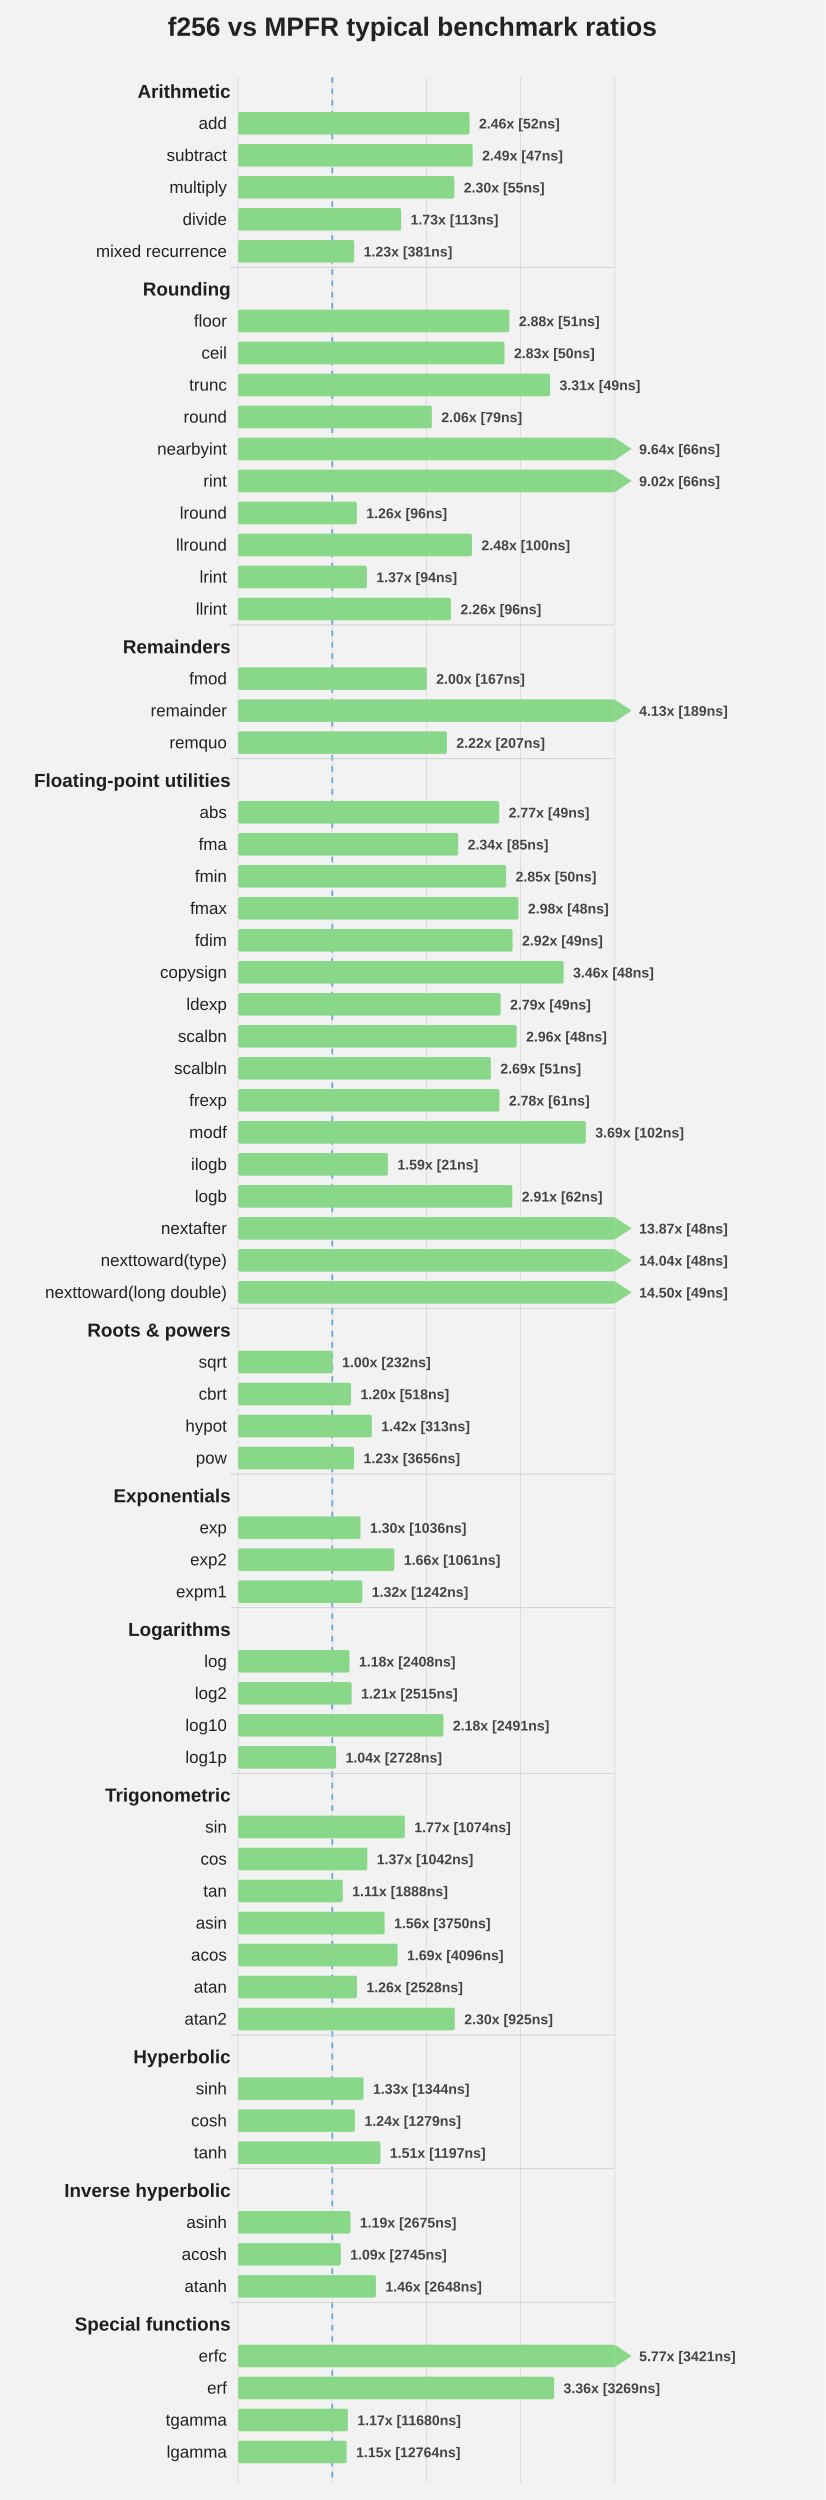
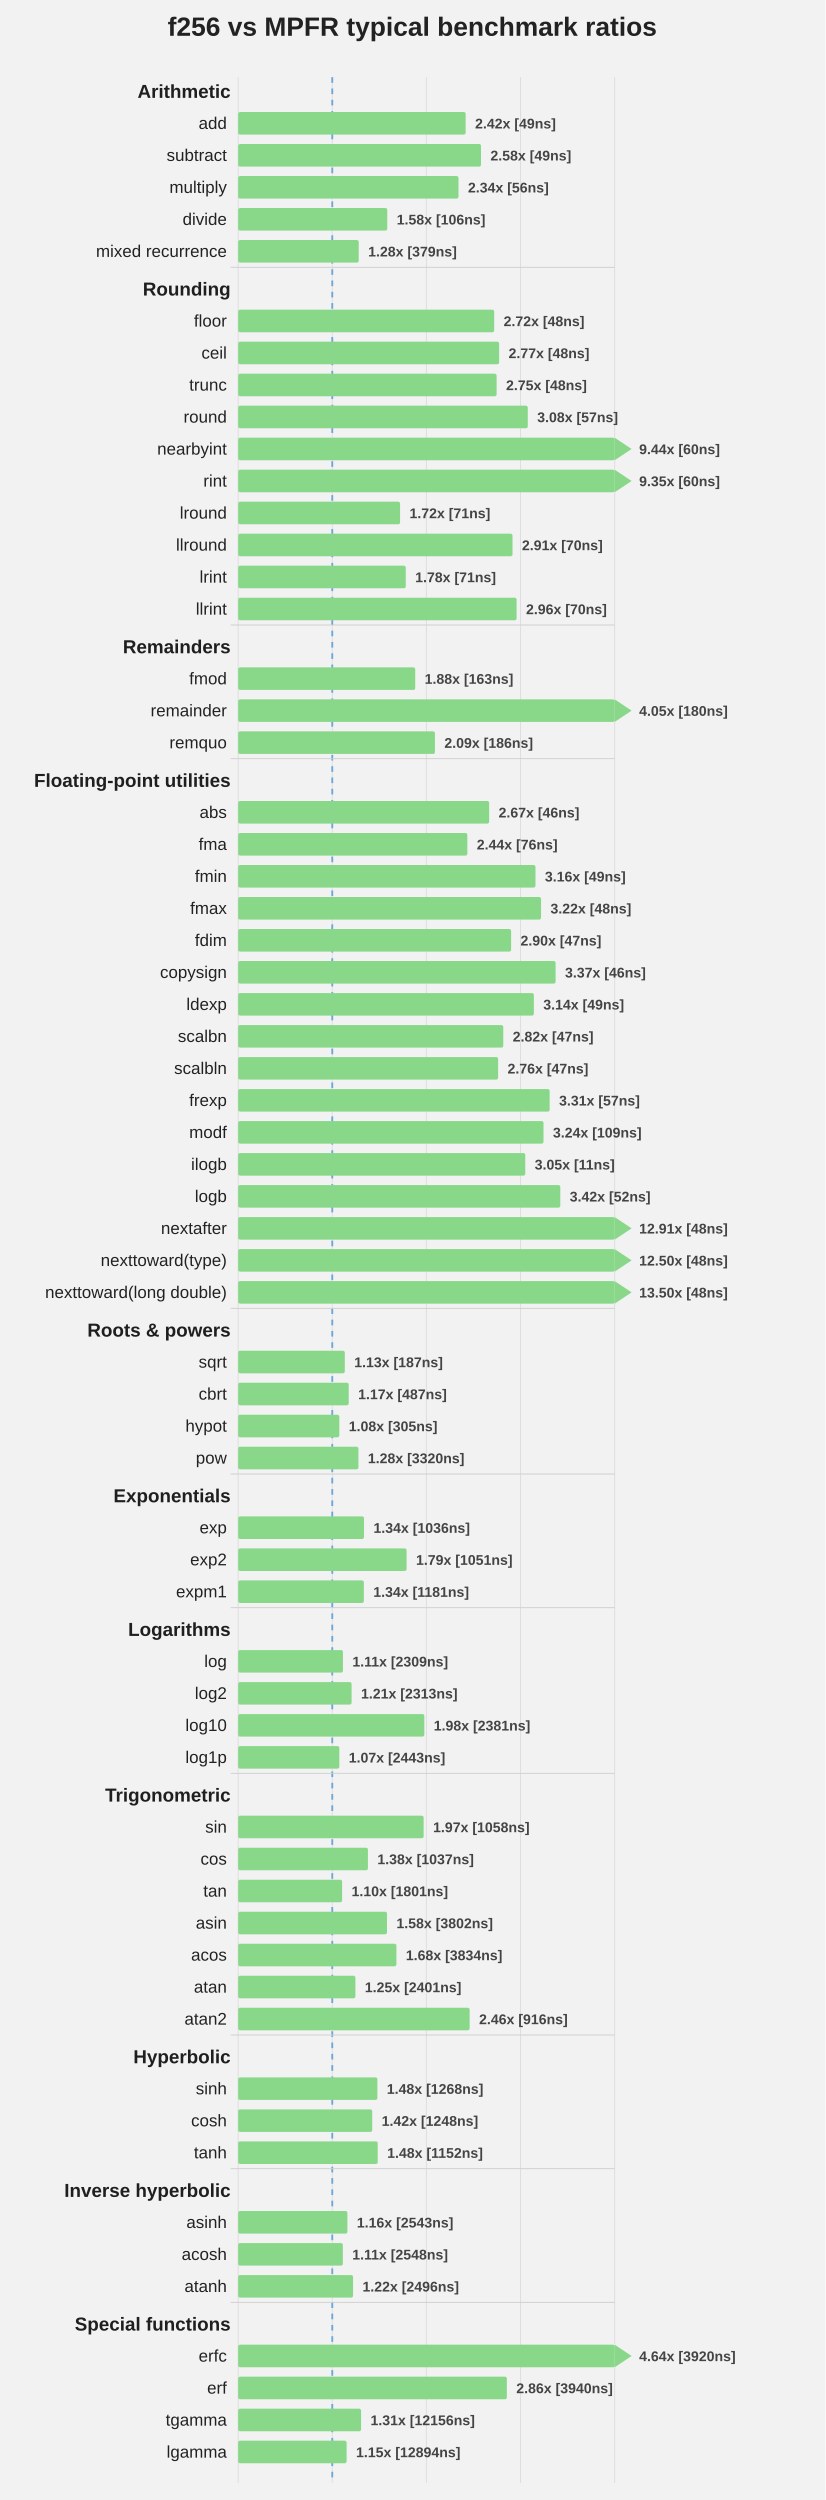
<svg xmlns="http://www.w3.org/2000/svg" width="877" height="2656" viewBox="0 0 877 2656">
  <rect x="0" y="0" width="877" height="2656" fill="#f2f2f2" />
  <text x="438" y="38" text-anchor="middle" font-family="Segoe UI, Arial, sans-serif" font-size="28" font-weight="600" fill="#222222">f256 vs MPFR typical benchmark ratios</text>
  <line x1="253" y1="82" x2="253" y2="2638" stroke="#dddddd" stroke-width="1" />
  <line x1="353" y1="82" x2="353" y2="2638" stroke="#dddddd" stroke-width="1" />
  <line x1="453" y1="82" x2="453" y2="2638" stroke="#dddddd" stroke-width="1" />
  <line x1="553" y1="82" x2="553" y2="2638" stroke="#dddddd" stroke-width="1" />
  <line x1="653" y1="82" x2="653" y2="2638" stroke="#dddddd" stroke-width="1" />
  <line x1="353" y1="82" x2="353" y2="2638" stroke="#6da7d9" stroke-width="2" stroke-dasharray="6,6" />
  <text x="245" y="104" text-anchor="end" font-family="Segoe UI, Arial, sans-serif" font-size="20" font-weight="700" fill="#1f1f1f">Arithmetic</text>
  <text x="241" y="137" text-anchor="end" font-family="Segoe UI, Arial, sans-serif" font-size="18" fill="#222222">add</text>
-   <rect x="253" y="119" width="245.847" height="24" rx="2" ry="2" fill="#89d88a" />
-   <text x="508.847" y="136.5" text-anchor="start" font-family="Segoe UI, Arial, sans-serif" font-size="15" font-weight="600" fill="#444444">2.46x [52ns]</text>
+   <rect x="253" y="119" width="241.706" height="24" rx="2" ry="2" fill="#89d88a" />
+   <text x="504.706" y="136.5" text-anchor="start" font-family="Segoe UI, Arial, sans-serif" font-size="15" font-weight="600" fill="#444444">2.42x [49ns]</text>
  <text x="241" y="171" text-anchor="end" font-family="Segoe UI, Arial, sans-serif" font-size="18" fill="#222222">subtract</text>
-   <rect x="253" y="153" width="249.163" height="24" rx="2" ry="2" fill="#89d88a" />
-   <text x="512.163" y="170.5" text-anchor="start" font-family="Segoe UI, Arial, sans-serif" font-size="15" font-weight="600" fill="#444444">2.49x [47ns]</text>
+   <rect x="253" y="153" width="258.027" height="24" rx="2" ry="2" fill="#89d88a" />
+   <text x="521.027" y="170.5" text-anchor="start" font-family="Segoe UI, Arial, sans-serif" font-size="15" font-weight="600" fill="#444444">2.58x [49ns]</text>
  <text x="241" y="205" text-anchor="end" font-family="Segoe UI, Arial, sans-serif" font-size="18" fill="#222222">multiply</text>
-   <rect x="253" y="187" width="229.697" height="24" rx="2" ry="2" fill="#89d88a" />
-   <text x="492.697" y="204.5" text-anchor="start" font-family="Segoe UI, Arial, sans-serif" font-size="15" font-weight="600" fill="#444444">2.30x [55ns]</text>
+   <rect x="253" y="187" width="234.138" height="24" rx="2" ry="2" fill="#89d88a" />
+   <text x="497.138" y="204.5" text-anchor="start" font-family="Segoe UI, Arial, sans-serif" font-size="15" font-weight="600" fill="#444444">2.34x [56ns]</text>
  <text x="241" y="239" text-anchor="end" font-family="Segoe UI, Arial, sans-serif" font-size="18" fill="#222222">divide</text>
-   <rect x="253" y="221" width="173.148" height="24" rx="2" ry="2" fill="#89d88a" />
-   <text x="436.148" y="238.5" text-anchor="start" font-family="Segoe UI, Arial, sans-serif" font-size="15" font-weight="600" fill="#444444">1.73x [113ns]</text>
+   <rect x="253" y="221" width="158.457" height="24" rx="2" ry="2" fill="#89d88a" />
+   <text x="421.457" y="238.5" text-anchor="start" font-family="Segoe UI, Arial, sans-serif" font-size="15" font-weight="600" fill="#444444">1.58x [106ns]</text>
  <text x="241" y="273" text-anchor="end" font-family="Segoe UI, Arial, sans-serif" font-size="18" fill="#222222">mixed recurrence</text>
-   <rect x="253" y="255" width="123.344" height="24" rx="2" ry="2" fill="#89d88a" />
-   <text x="386.344" y="272.5" text-anchor="start" font-family="Segoe UI, Arial, sans-serif" font-size="15" font-weight="600" fill="#444444">1.23x [381ns]</text>
+   <rect x="253" y="255" width="128.127" height="24" rx="2" ry="2" fill="#89d88a" />
+   <text x="391.127" y="272.5" text-anchor="start" font-family="Segoe UI, Arial, sans-serif" font-size="15" font-weight="600" fill="#444444">1.28x [379ns]</text>
  <line x1="245" y1="284" x2="653" y2="284" stroke="#cfcfcf" stroke-width="1" />
  <text x="245" y="314" text-anchor="end" font-family="Segoe UI, Arial, sans-serif" font-size="20" font-weight="700" fill="#1f1f1f">Rounding</text>
  <text x="241" y="347" text-anchor="end" font-family="Segoe UI, Arial, sans-serif" font-size="18" fill="#222222">floor</text>
-   <rect x="253" y="329" width="288.188" height="24" rx="2" ry="2" fill="#89d88a" />
-   <text x="551.188" y="346.5" text-anchor="start" font-family="Segoe UI, Arial, sans-serif" font-size="15" font-weight="600" fill="#444444">2.88x [51ns]</text>
+   <rect x="253" y="329" width="272.025" height="24" rx="2" ry="2" fill="#89d88a" />
+   <text x="535.025" y="346.5" text-anchor="start" font-family="Segoe UI, Arial, sans-serif" font-size="15" font-weight="600" fill="#444444">2.72x [48ns]</text>
  <text x="241" y="381" text-anchor="end" font-family="Segoe UI, Arial, sans-serif" font-size="18" fill="#222222">ceil</text>
-   <rect x="253" y="363" width="283.021" height="24" rx="2" ry="2" fill="#89d88a" />
-   <text x="546.021" y="380.5" text-anchor="start" font-family="Segoe UI, Arial, sans-serif" font-size="15" font-weight="600" fill="#444444">2.83x [50ns]</text>
+   <rect x="253" y="363" width="277.304" height="24" rx="2" ry="2" fill="#89d88a" />
+   <text x="540.304" y="380.5" text-anchor="start" font-family="Segoe UI, Arial, sans-serif" font-size="15" font-weight="600" fill="#444444">2.77x [48ns]</text>
  <text x="241" y="415" text-anchor="end" font-family="Segoe UI, Arial, sans-serif" font-size="18" fill="#222222">trunc</text>
-   <rect x="253" y="397" width="331.428" height="24" rx="2" ry="2" fill="#89d88a" />
-   <text x="594.428" y="414.5" text-anchor="start" font-family="Segoe UI, Arial, sans-serif" font-size="15" font-weight="600" fill="#444444">3.31x [49ns]</text>
+   <rect x="253" y="397" width="274.602" height="24" rx="2" ry="2" fill="#89d88a" />
+   <text x="537.602" y="414.5" text-anchor="start" font-family="Segoe UI, Arial, sans-serif" font-size="15" font-weight="600" fill="#444444">2.75x [48ns]</text>
  <text x="241" y="449" text-anchor="end" font-family="Segoe UI, Arial, sans-serif" font-size="18" fill="#222222">round</text>
-   <rect x="253" y="431" width="205.854" height="24" rx="2" ry="2" fill="#89d88a" />
-   <text x="468.854" y="448.5" text-anchor="start" font-family="Segoe UI, Arial, sans-serif" font-size="15" font-weight="600" fill="#444444">2.06x [79ns]</text>
+   <rect x="253" y="431" width="307.73" height="24" rx="2" ry="2" fill="#89d88a" />
+   <text x="570.73" y="448.5" text-anchor="start" font-family="Segoe UI, Arial, sans-serif" font-size="15" font-weight="600" fill="#444444">3.08x [57ns]</text>
  <text x="241" y="483" text-anchor="end" font-family="Segoe UI, Arial, sans-serif" font-size="18" fill="#222222">nearbyint</text>
  <rect x="253" y="465" width="400" height="24" rx="2" ry="2" fill="#89d88a" />
  <polygon points="653,465 671,477 653,489" fill="#89d88a" />
-   <text x="679" y="482.5" text-anchor="start" font-family="Segoe UI, Arial, sans-serif" font-size="15" font-weight="600" fill="#444444">9.64x [66ns]</text>
+   <text x="679" y="482.5" text-anchor="start" font-family="Segoe UI, Arial, sans-serif" font-size="15" font-weight="600" fill="#444444">9.44x [60ns]</text>
  <text x="241" y="517" text-anchor="end" font-family="Segoe UI, Arial, sans-serif" font-size="18" fill="#222222">rint</text>
  <rect x="253" y="499" width="400" height="24" rx="2" ry="2" fill="#89d88a" />
  <polygon points="653,499 671,511 653,523" fill="#89d88a" />
-   <text x="679" y="516.5" text-anchor="start" font-family="Segoe UI, Arial, sans-serif" font-size="15" font-weight="600" fill="#444444">9.02x [66ns]</text>
+   <text x="679" y="516.5" text-anchor="start" font-family="Segoe UI, Arial, sans-serif" font-size="15" font-weight="600" fill="#444444">9.35x [60ns]</text>
  <text x="241" y="551" text-anchor="end" font-family="Segoe UI, Arial, sans-serif" font-size="18" fill="#222222">lround</text>
-   <rect x="253" y="533" width="126.131" height="24" rx="2" ry="2" fill="#89d88a" />
-   <text x="389.131" y="550.5" text-anchor="start" font-family="Segoe UI, Arial, sans-serif" font-size="15" font-weight="600" fill="#444444">1.26x [96ns]</text>
+   <rect x="253" y="533" width="172.03" height="24" rx="2" ry="2" fill="#89d88a" />
+   <text x="435.03" y="550.5" text-anchor="start" font-family="Segoe UI, Arial, sans-serif" font-size="15" font-weight="600" fill="#444444">1.72x [71ns]</text>
  <text x="241" y="585" text-anchor="end" font-family="Segoe UI, Arial, sans-serif" font-size="18" fill="#222222">llround</text>
-   <rect x="253" y="567" width="248.479" height="24" rx="2" ry="2" fill="#89d88a" />
-   <text x="511.479" y="584.5" text-anchor="start" font-family="Segoe UI, Arial, sans-serif" font-size="15" font-weight="600" fill="#444444">2.48x [100ns]</text>
+   <rect x="253" y="567" width="291.494" height="24" rx="2" ry="2" fill="#89d88a" />
+   <text x="554.494" y="584.5" text-anchor="start" font-family="Segoe UI, Arial, sans-serif" font-size="15" font-weight="600" fill="#444444">2.91x [70ns]</text>
  <text x="241" y="619" text-anchor="end" font-family="Segoe UI, Arial, sans-serif" font-size="18" fill="#222222">lrint</text>
-   <rect x="253" y="601" width="136.751" height="24" rx="2" ry="2" fill="#89d88a" />
-   <text x="399.751" y="618.5" text-anchor="start" font-family="Segoe UI, Arial, sans-serif" font-size="15" font-weight="600" fill="#444444">1.37x [94ns]</text>
+   <rect x="253" y="601" width="178.083" height="24" rx="2" ry="2" fill="#89d88a" />
+   <text x="441.083" y="618.5" text-anchor="start" font-family="Segoe UI, Arial, sans-serif" font-size="15" font-weight="600" fill="#444444">1.78x [71ns]</text>
  <text x="241" y="653" text-anchor="end" font-family="Segoe UI, Arial, sans-serif" font-size="18" fill="#222222">llrint</text>
-   <rect x="253" y="635" width="226.166" height="24" rx="2" ry="2" fill="#89d88a" />
-   <text x="489.166" y="652.5" text-anchor="start" font-family="Segoe UI, Arial, sans-serif" font-size="15" font-weight="600" fill="#444444">2.26x [96ns]</text>
+   <rect x="253" y="635" width="295.837" height="24" rx="2" ry="2" fill="#89d88a" />
+   <text x="558.837" y="652.5" text-anchor="start" font-family="Segoe UI, Arial, sans-serif" font-size="15" font-weight="600" fill="#444444">2.96x [70ns]</text>
  <line x1="245" y1="664" x2="653" y2="664" stroke="#cfcfcf" stroke-width="1" />
  <text x="245" y="694" text-anchor="end" font-family="Segoe UI, Arial, sans-serif" font-size="20" font-weight="700" fill="#1f1f1f">Remainders</text>
  <text x="241" y="727" text-anchor="end" font-family="Segoe UI, Arial, sans-serif" font-size="18" fill="#222222">fmod</text>
-   <rect x="253" y="709" width="200.408" height="24" rx="2" ry="2" fill="#89d88a" />
-   <text x="463.408" y="726.5" text-anchor="start" font-family="Segoe UI, Arial, sans-serif" font-size="15" font-weight="600" fill="#444444">2.00x [167ns]</text>
+   <rect x="253" y="709" width="188.145" height="24" rx="2" ry="2" fill="#89d88a" />
+   <text x="451.145" y="726.5" text-anchor="start" font-family="Segoe UI, Arial, sans-serif" font-size="15" font-weight="600" fill="#444444">1.88x [163ns]</text>
  <text x="241" y="761" text-anchor="end" font-family="Segoe UI, Arial, sans-serif" font-size="18" fill="#222222">remainder</text>
  <rect x="253" y="743" width="400" height="24" rx="2" ry="2" fill="#89d88a" />
  <polygon points="653,743 671,755 653,767" fill="#89d88a" />
-   <text x="679" y="760.5" text-anchor="start" font-family="Segoe UI, Arial, sans-serif" font-size="15" font-weight="600" fill="#444444">4.13x [189ns]</text>
+   <text x="679" y="760.5" text-anchor="start" font-family="Segoe UI, Arial, sans-serif" font-size="15" font-weight="600" fill="#444444">4.05x [180ns]</text>
  <text x="241" y="795" text-anchor="end" font-family="Segoe UI, Arial, sans-serif" font-size="18" fill="#222222">remquo</text>
-   <rect x="253" y="777" width="221.774" height="24" rx="2" ry="2" fill="#89d88a" />
-   <text x="484.774" y="794.5" text-anchor="start" font-family="Segoe UI, Arial, sans-serif" font-size="15" font-weight="600" fill="#444444">2.22x [207ns]</text>
+   <rect x="253" y="777" width="209.088" height="24" rx="2" ry="2" fill="#89d88a" />
+   <text x="472.088" y="794.5" text-anchor="start" font-family="Segoe UI, Arial, sans-serif" font-size="15" font-weight="600" fill="#444444">2.09x [186ns]</text>
  <line x1="245" y1="806" x2="653" y2="806" stroke="#cfcfcf" stroke-width="1" />
  <text x="245" y="836" text-anchor="end" font-family="Segoe UI, Arial, sans-serif" font-size="20" font-weight="700" fill="#1f1f1f">Floating-point utilities</text>
  <text x="241" y="869" text-anchor="end" font-family="Segoe UI, Arial, sans-serif" font-size="18" fill="#222222">abs</text>
-   <rect x="253" y="851" width="277.354" height="24" rx="2" ry="2" fill="#89d88a" />
-   <text x="540.354" y="868.5" text-anchor="start" font-family="Segoe UI, Arial, sans-serif" font-size="15" font-weight="600" fill="#444444">2.77x [49ns]</text>
+   <rect x="253" y="851" width="266.677" height="24" rx="2" ry="2" fill="#89d88a" />
+   <text x="529.677" y="868.5" text-anchor="start" font-family="Segoe UI, Arial, sans-serif" font-size="15" font-weight="600" fill="#444444">2.67x [46ns]</text>
  <text x="241" y="903" text-anchor="end" font-family="Segoe UI, Arial, sans-serif" font-size="18" fill="#222222">fma</text>
-   <rect x="253" y="885" width="233.793" height="24" rx="2" ry="2" fill="#89d88a" />
-   <text x="496.793" y="902.5" text-anchor="start" font-family="Segoe UI, Arial, sans-serif" font-size="15" font-weight="600" fill="#444444">2.34x [85ns]</text>
+   <rect x="253" y="885" width="243.527" height="24" rx="2" ry="2" fill="#89d88a" />
+   <text x="506.527" y="902.5" text-anchor="start" font-family="Segoe UI, Arial, sans-serif" font-size="15" font-weight="600" fill="#444444">2.44x [76ns]</text>
  <text x="241" y="937" text-anchor="end" font-family="Segoe UI, Arial, sans-serif" font-size="18" fill="#222222">fmin</text>
-   <rect x="253" y="919" width="284.725" height="24" rx="2" ry="2" fill="#89d88a" />
-   <text x="547.725" y="936.5" text-anchor="start" font-family="Segoe UI, Arial, sans-serif" font-size="15" font-weight="600" fill="#444444">2.85x [50ns]</text>
+   <rect x="253" y="919" width="315.883" height="24" rx="2" ry="2" fill="#89d88a" />
+   <text x="578.883" y="936.5" text-anchor="start" font-family="Segoe UI, Arial, sans-serif" font-size="15" font-weight="600" fill="#444444">3.16x [49ns]</text>
  <text x="241" y="971" text-anchor="end" font-family="Segoe UI, Arial, sans-serif" font-size="18" fill="#222222">fmax</text>
-   <rect x="253" y="953" width="297.807" height="24" rx="2" ry="2" fill="#89d88a" />
-   <text x="560.807" y="970.5" text-anchor="start" font-family="Segoe UI, Arial, sans-serif" font-size="15" font-weight="600" fill="#444444">2.98x [48ns]</text>
+   <rect x="253" y="953" width="321.822" height="24" rx="2" ry="2" fill="#89d88a" />
+   <text x="584.822" y="970.5" text-anchor="start" font-family="Segoe UI, Arial, sans-serif" font-size="15" font-weight="600" fill="#444444">3.22x [48ns]</text>
  <text x="241" y="1005" text-anchor="end" font-family="Segoe UI, Arial, sans-serif" font-size="18" fill="#222222">fdim</text>
-   <rect x="253" y="987" width="291.577" height="24" rx="2" ry="2" fill="#89d88a" />
-   <text x="554.577" y="1004.5" text-anchor="start" font-family="Segoe UI, Arial, sans-serif" font-size="15" font-weight="600" fill="#444444">2.92x [49ns]</text>
+   <rect x="253" y="987" width="290.001" height="24" rx="2" ry="2" fill="#89d88a" />
+   <text x="553.001" y="1004.5" text-anchor="start" font-family="Segoe UI, Arial, sans-serif" font-size="15" font-weight="600" fill="#444444">2.90x [47ns]</text>
  <text x="241" y="1039" text-anchor="end" font-family="Segoe UI, Arial, sans-serif" font-size="18" fill="#222222">copysign</text>
-   <rect x="253" y="1021" width="345.811" height="24" rx="2" ry="2" fill="#89d88a" />
-   <text x="608.811" y="1038.5" text-anchor="start" font-family="Segoe UI, Arial, sans-serif" font-size="15" font-weight="600" fill="#444444">3.46x [48ns]</text>
+   <rect x="253" y="1021" width="337.271" height="24" rx="2" ry="2" fill="#89d88a" />
+   <text x="600.271" y="1038.5" text-anchor="start" font-family="Segoe UI, Arial, sans-serif" font-size="15" font-weight="600" fill="#444444">3.37x [46ns]</text>
  <text x="241" y="1073" text-anchor="end" font-family="Segoe UI, Arial, sans-serif" font-size="18" fill="#222222">ldexp</text>
-   <rect x="253" y="1055" width="278.859" height="24" rx="2" ry="2" fill="#89d88a" />
-   <text x="541.859" y="1072.5" text-anchor="start" font-family="Segoe UI, Arial, sans-serif" font-size="15" font-weight="600" fill="#444444">2.79x [49ns]</text>
+   <rect x="253" y="1055" width="314.177" height="24" rx="2" ry="2" fill="#89d88a" />
+   <text x="577.177" y="1072.5" text-anchor="start" font-family="Segoe UI, Arial, sans-serif" font-size="15" font-weight="600" fill="#444444">3.14x [49ns]</text>
  <text x="241" y="1107" text-anchor="end" font-family="Segoe UI, Arial, sans-serif" font-size="18" fill="#222222">scalbn</text>
-   <rect x="253" y="1089" width="295.883" height="24" rx="2" ry="2" fill="#89d88a" />
-   <text x="558.883" y="1106.5" text-anchor="start" font-family="Segoe UI, Arial, sans-serif" font-size="15" font-weight="600" fill="#444444">2.96x [48ns]</text>
+   <rect x="253" y="1089" width="281.683" height="24" rx="2" ry="2" fill="#89d88a" />
+   <text x="544.683" y="1106.5" text-anchor="start" font-family="Segoe UI, Arial, sans-serif" font-size="15" font-weight="600" fill="#444444">2.82x [47ns]</text>
  <text x="241" y="1141" text-anchor="end" font-family="Segoe UI, Arial, sans-serif" font-size="18" fill="#222222">scalbln</text>
-   <rect x="253" y="1123" width="268.517" height="24" rx="2" ry="2" fill="#89d88a" />
-   <text x="531.517" y="1140.5" text-anchor="start" font-family="Segoe UI, Arial, sans-serif" font-size="15" font-weight="600" fill="#444444">2.69x [51ns]</text>
+   <rect x="253" y="1123" width="276.201" height="24" rx="2" ry="2" fill="#89d88a" />
+   <text x="539.201" y="1140.5" text-anchor="start" font-family="Segoe UI, Arial, sans-serif" font-size="15" font-weight="600" fill="#444444">2.76x [47ns]</text>
  <text x="241" y="1175" text-anchor="end" font-family="Segoe UI, Arial, sans-serif" font-size="18" fill="#222222">frexp</text>
-   <rect x="253" y="1157" width="277.598" height="24" rx="2" ry="2" fill="#89d88a" />
-   <text x="540.598" y="1174.5" text-anchor="start" font-family="Segoe UI, Arial, sans-serif" font-size="15" font-weight="600" fill="#444444">2.78x [61ns]</text>
+   <rect x="253" y="1157" width="330.953" height="24" rx="2" ry="2" fill="#89d88a" />
+   <text x="593.953" y="1174.5" text-anchor="start" font-family="Segoe UI, Arial, sans-serif" font-size="15" font-weight="600" fill="#444444">3.31x [57ns]</text>
  <text x="241" y="1209" text-anchor="end" font-family="Segoe UI, Arial, sans-serif" font-size="18" fill="#222222">modf</text>
-   <rect x="253" y="1191" width="369.434" height="24" rx="2" ry="2" fill="#89d88a" />
-   <text x="632.434" y="1208.5" text-anchor="start" font-family="Segoe UI, Arial, sans-serif" font-size="15" font-weight="600" fill="#444444">3.69x [102ns]</text>
+   <rect x="253" y="1191" width="324.43" height="24" rx="2" ry="2" fill="#89d88a" />
+   <text x="587.43" y="1208.5" text-anchor="start" font-family="Segoe UI, Arial, sans-serif" font-size="15" font-weight="600" fill="#444444">3.24x [109ns]</text>
  <text x="241" y="1243" text-anchor="end" font-family="Segoe UI, Arial, sans-serif" font-size="18" fill="#222222">ilogb</text>
-   <rect x="253" y="1225" width="159.159" height="24" rx="2" ry="2" fill="#89d88a" />
-   <text x="422.159" y="1242.5" text-anchor="start" font-family="Segoe UI, Arial, sans-serif" font-size="15" font-weight="600" fill="#444444">1.59x [21ns]</text>
+   <rect x="253" y="1225" width="305.064" height="24" rx="2" ry="2" fill="#89d88a" />
+   <text x="568.064" y="1242.5" text-anchor="start" font-family="Segoe UI, Arial, sans-serif" font-size="15" font-weight="600" fill="#444444">3.05x [11ns]</text>
  <text x="241" y="1277" text-anchor="end" font-family="Segoe UI, Arial, sans-serif" font-size="18" fill="#222222">logb</text>
-   <rect x="253" y="1259" width="291.258" height="24" rx="2" ry="2" fill="#89d88a" />
-   <text x="554.258" y="1276.5" text-anchor="start" font-family="Segoe UI, Arial, sans-serif" font-size="15" font-weight="600" fill="#444444">2.91x [62ns]</text>
+   <rect x="253" y="1259" width="342.273" height="24" rx="2" ry="2" fill="#89d88a" />
+   <text x="605.273" y="1276.5" text-anchor="start" font-family="Segoe UI, Arial, sans-serif" font-size="15" font-weight="600" fill="#444444">3.42x [52ns]</text>
  <text x="241" y="1311" text-anchor="end" font-family="Segoe UI, Arial, sans-serif" font-size="18" fill="#222222">nextafter</text>
  <rect x="253" y="1293" width="400" height="24" rx="2" ry="2" fill="#89d88a" />
  <polygon points="653,1293 671,1305 653,1317" fill="#89d88a" />
-   <text x="679" y="1310.5" text-anchor="start" font-family="Segoe UI, Arial, sans-serif" font-size="15" font-weight="600" fill="#444444">13.87x [48ns]</text>
+   <text x="679" y="1310.5" text-anchor="start" font-family="Segoe UI, Arial, sans-serif" font-size="15" font-weight="600" fill="#444444">12.91x [48ns]</text>
  <text x="241" y="1345" text-anchor="end" font-family="Segoe UI, Arial, sans-serif" font-size="18" fill="#222222">nexttoward(type)</text>
  <rect x="253" y="1327" width="400" height="24" rx="2" ry="2" fill="#89d88a" />
  <polygon points="653,1327 671,1339 653,1351" fill="#89d88a" />
-   <text x="679" y="1344.5" text-anchor="start" font-family="Segoe UI, Arial, sans-serif" font-size="15" font-weight="600" fill="#444444">14.04x [48ns]</text>
+   <text x="679" y="1344.5" text-anchor="start" font-family="Segoe UI, Arial, sans-serif" font-size="15" font-weight="600" fill="#444444">12.50x [48ns]</text>
  <text x="241" y="1379" text-anchor="end" font-family="Segoe UI, Arial, sans-serif" font-size="18" fill="#222222">nexttoward(long double)</text>
  <rect x="253" y="1361" width="400" height="24" rx="2" ry="2" fill="#89d88a" />
  <polygon points="653,1361 671,1373 653,1385" fill="#89d88a" />
-   <text x="679" y="1378.5" text-anchor="start" font-family="Segoe UI, Arial, sans-serif" font-size="15" font-weight="600" fill="#444444">14.50x [49ns]</text>
+   <text x="679" y="1378.5" text-anchor="start" font-family="Segoe UI, Arial, sans-serif" font-size="15" font-weight="600" fill="#444444">13.50x [48ns]</text>
  <line x1="245" y1="1390" x2="653" y2="1390" stroke="#cfcfcf" stroke-width="1" />
  <text x="245" y="1420" text-anchor="end" font-family="Segoe UI, Arial, sans-serif" font-size="20" font-weight="700" fill="#1f1f1f">Roots &amp; powers</text>
  <text x="241" y="1453" text-anchor="end" font-family="Segoe UI, Arial, sans-serif" font-size="18" fill="#222222">sqrt</text>
-   <rect x="253" y="1435" width="100.414" height="24" rx="2" ry="2" fill="#89d88a" />
-   <text x="363.414" y="1452.5" text-anchor="start" font-family="Segoe UI, Arial, sans-serif" font-size="15" font-weight="600" fill="#444444">1.00x [232ns]</text>
+   <rect x="253" y="1435" width="113.311" height="24" rx="2" ry="2" fill="#89d88a" />
+   <text x="376.311" y="1452.5" text-anchor="start" font-family="Segoe UI, Arial, sans-serif" font-size="15" font-weight="600" fill="#444444">1.13x [187ns]</text>
  <text x="241" y="1487" text-anchor="end" font-family="Segoe UI, Arial, sans-serif" font-size="18" fill="#222222">cbrt</text>
-   <rect x="253" y="1469" width="119.985" height="24" rx="2" ry="2" fill="#89d88a" />
-   <text x="382.985" y="1486.5" text-anchor="start" font-family="Segoe UI, Arial, sans-serif" font-size="15" font-weight="600" fill="#444444">1.20x [518ns]</text>
+   <rect x="253" y="1469" width="117.465" height="24" rx="2" ry="2" fill="#89d88a" />
+   <text x="380.465" y="1486.5" text-anchor="start" font-family="Segoe UI, Arial, sans-serif" font-size="15" font-weight="600" fill="#444444">1.17x [487ns]</text>
  <text x="241" y="1521" text-anchor="end" font-family="Segoe UI, Arial, sans-serif" font-size="18" fill="#222222">hypot</text>
-   <rect x="253" y="1503" width="142.066" height="24" rx="2" ry="2" fill="#89d88a" />
-   <text x="405.066" y="1520.5" text-anchor="start" font-family="Segoe UI, Arial, sans-serif" font-size="15" font-weight="600" fill="#444444">1.42x [313ns]</text>
+   <rect x="253" y="1503" width="107.512" height="24" rx="2" ry="2" fill="#89d88a" />
+   <text x="370.512" y="1520.5" text-anchor="start" font-family="Segoe UI, Arial, sans-serif" font-size="15" font-weight="600" fill="#444444">1.08x [305ns]</text>
  <text x="241" y="1555" text-anchor="end" font-family="Segoe UI, Arial, sans-serif" font-size="18" fill="#222222">pow</text>
-   <rect x="253" y="1537" width="123.228" height="24" rx="2" ry="2" fill="#89d88a" />
-   <text x="386.228" y="1554.5" text-anchor="start" font-family="Segoe UI, Arial, sans-serif" font-size="15" font-weight="600" fill="#444444">1.23x [3656ns]</text>
+   <rect x="253" y="1537" width="127.804" height="24" rx="2" ry="2" fill="#89d88a" />
+   <text x="390.804" y="1554.5" text-anchor="start" font-family="Segoe UI, Arial, sans-serif" font-size="15" font-weight="600" fill="#444444">1.28x [3320ns]</text>
  <line x1="245" y1="1566" x2="653" y2="1566" stroke="#cfcfcf" stroke-width="1" />
  <text x="245" y="1596" text-anchor="end" font-family="Segoe UI, Arial, sans-serif" font-size="20" font-weight="700" fill="#1f1f1f">Exponentials</text>
  <text x="241" y="1629" text-anchor="end" font-family="Segoe UI, Arial, sans-serif" font-size="18" fill="#222222">exp</text>
-   <rect x="253" y="1611" width="129.974" height="24" rx="2" ry="2" fill="#89d88a" />
-   <text x="392.974" y="1628.5" text-anchor="start" font-family="Segoe UI, Arial, sans-serif" font-size="15" font-weight="600" fill="#444444">1.30x [1036ns]</text>
+   <rect x="253" y="1611" width="133.75" height="24" rx="2" ry="2" fill="#89d88a" />
+   <text x="396.75" y="1628.5" text-anchor="start" font-family="Segoe UI, Arial, sans-serif" font-size="15" font-weight="600" fill="#444444">1.34x [1036ns]</text>
  <text x="241" y="1663" text-anchor="end" font-family="Segoe UI, Arial, sans-serif" font-size="18" fill="#222222">exp2</text>
-   <rect x="253" y="1645" width="166.031" height="24" rx="2" ry="2" fill="#89d88a" />
-   <text x="429.031" y="1662.5" text-anchor="start" font-family="Segoe UI, Arial, sans-serif" font-size="15" font-weight="600" fill="#444444">1.66x [1061ns]</text>
+   <rect x="253" y="1645" width="178.965" height="24" rx="2" ry="2" fill="#89d88a" />
+   <text x="441.965" y="1662.5" text-anchor="start" font-family="Segoe UI, Arial, sans-serif" font-size="15" font-weight="600" fill="#444444">1.79x [1051ns]</text>
  <text x="241" y="1697" text-anchor="end" font-family="Segoe UI, Arial, sans-serif" font-size="18" fill="#222222">expm1</text>
-   <rect x="253" y="1679" width="131.957" height="24" rx="2" ry="2" fill="#89d88a" />
-   <text x="394.957" y="1696.5" text-anchor="start" font-family="Segoe UI, Arial, sans-serif" font-size="15" font-weight="600" fill="#444444">1.32x [1242ns]</text>
+   <rect x="253" y="1679" width="133.58" height="24" rx="2" ry="2" fill="#89d88a" />
+   <text x="396.58" y="1696.5" text-anchor="start" font-family="Segoe UI, Arial, sans-serif" font-size="15" font-weight="600" fill="#444444">1.34x [1181ns]</text>
  <line x1="245" y1="1708" x2="653" y2="1708" stroke="#cfcfcf" stroke-width="1" />
  <text x="245" y="1738" text-anchor="end" font-family="Segoe UI, Arial, sans-serif" font-size="20" font-weight="700" fill="#1f1f1f">Logarithms</text>
  <text x="241" y="1771" text-anchor="end" font-family="Segoe UI, Arial, sans-serif" font-size="18" fill="#222222">log</text>
-   <rect x="253" y="1753" width="118.311" height="24" rx="2" ry="2" fill="#89d88a" />
-   <text x="381.311" y="1770.5" text-anchor="start" font-family="Segoe UI, Arial, sans-serif" font-size="15" font-weight="600" fill="#444444">1.18x [2408ns]</text>
+   <rect x="253" y="1753" width="111.348" height="24" rx="2" ry="2" fill="#89d88a" />
+   <text x="374.348" y="1770.5" text-anchor="start" font-family="Segoe UI, Arial, sans-serif" font-size="15" font-weight="600" fill="#444444">1.11x [2309ns]</text>
  <text x="241" y="1805" text-anchor="end" font-family="Segoe UI, Arial, sans-serif" font-size="18" fill="#222222">log2</text>
-   <rect x="253" y="1787" width="120.65" height="24" rx="2" ry="2" fill="#89d88a" />
-   <text x="383.65" y="1804.5" text-anchor="start" font-family="Segoe UI, Arial, sans-serif" font-size="15" font-weight="600" fill="#444444">1.21x [2515ns]</text>
+   <rect x="253" y="1787" width="120.541" height="24" rx="2" ry="2" fill="#89d88a" />
+   <text x="383.541" y="1804.5" text-anchor="start" font-family="Segoe UI, Arial, sans-serif" font-size="15" font-weight="600" fill="#444444">1.21x [2313ns]</text>
  <text x="241" y="1839" text-anchor="end" font-family="Segoe UI, Arial, sans-serif" font-size="18" fill="#222222">log10</text>
-   <rect x="253" y="1821" width="218.071" height="24" rx="2" ry="2" fill="#89d88a" />
-   <text x="481.071" y="1838.5" text-anchor="start" font-family="Segoe UI, Arial, sans-serif" font-size="15" font-weight="600" fill="#444444">2.18x [2491ns]</text>
+   <rect x="253" y="1821" width="197.801" height="24" rx="2" ry="2" fill="#89d88a" />
+   <text x="460.801" y="1838.5" text-anchor="start" font-family="Segoe UI, Arial, sans-serif" font-size="15" font-weight="600" fill="#444444">1.98x [2381ns]</text>
  <text x="241" y="1873" text-anchor="end" font-family="Segoe UI, Arial, sans-serif" font-size="18" fill="#222222">log1p</text>
-   <rect x="253" y="1855" width="104.064" height="24" rx="2" ry="2" fill="#89d88a" />
-   <text x="367.064" y="1872.5" text-anchor="start" font-family="Segoe UI, Arial, sans-serif" font-size="15" font-weight="600" fill="#444444">1.04x [2728ns]</text>
+   <rect x="253" y="1855" width="107.495" height="24" rx="2" ry="2" fill="#89d88a" />
+   <text x="370.495" y="1872.5" text-anchor="start" font-family="Segoe UI, Arial, sans-serif" font-size="15" font-weight="600" fill="#444444">1.07x [2443ns]</text>
  <line x1="245" y1="1884" x2="653" y2="1884" stroke="#cfcfcf" stroke-width="1" />
  <text x="245" y="1914" text-anchor="end" font-family="Segoe UI, Arial, sans-serif" font-size="20" font-weight="700" fill="#1f1f1f">Trigonometric</text>
  <text x="241" y="1947" text-anchor="end" font-family="Segoe UI, Arial, sans-serif" font-size="18" fill="#222222">sin</text>
-   <rect x="253" y="1929" width="177.138" height="24" rx="2" ry="2" fill="#89d88a" />
-   <text x="440.138" y="1946.5" text-anchor="start" font-family="Segoe UI, Arial, sans-serif" font-size="15" font-weight="600" fill="#444444">1.77x [1074ns]</text>
+   <rect x="253" y="1929" width="197.093" height="24" rx="2" ry="2" fill="#89d88a" />
+   <text x="460.093" y="1946.5" text-anchor="start" font-family="Segoe UI, Arial, sans-serif" font-size="15" font-weight="600" fill="#444444">1.97x [1058ns]</text>
  <text x="241" y="1981" text-anchor="end" font-family="Segoe UI, Arial, sans-serif" font-size="18" fill="#222222">cos</text>
-   <rect x="253" y="1963" width="137.242" height="24" rx="2" ry="2" fill="#89d88a" />
-   <text x="400.242" y="1980.5" text-anchor="start" font-family="Segoe UI, Arial, sans-serif" font-size="15" font-weight="600" fill="#444444">1.37x [1042ns]</text>
+   <rect x="253" y="1963" width="137.896" height="24" rx="2" ry="2" fill="#89d88a" />
+   <text x="400.896" y="1980.5" text-anchor="start" font-family="Segoe UI, Arial, sans-serif" font-size="15" font-weight="600" fill="#444444">1.38x [1037ns]</text>
  <text x="241" y="2015" text-anchor="end" font-family="Segoe UI, Arial, sans-serif" font-size="18" fill="#222222">tan</text>
-   <rect x="253" y="1997" width="111.167" height="24" rx="2" ry="2" fill="#89d88a" />
-   <text x="374.167" y="2014.5" text-anchor="start" font-family="Segoe UI, Arial, sans-serif" font-size="15" font-weight="600" fill="#444444">1.11x [1888ns]</text>
+   <rect x="253" y="1997" width="110.475" height="24" rx="2" ry="2" fill="#89d88a" />
+   <text x="373.475" y="2014.5" text-anchor="start" font-family="Segoe UI, Arial, sans-serif" font-size="15" font-weight="600" fill="#444444">1.10x [1801ns]</text>
  <text x="241" y="2049" text-anchor="end" font-family="Segoe UI, Arial, sans-serif" font-size="18" fill="#222222">asin</text>
-   <rect x="253" y="2031" width="155.627" height="24" rx="2" ry="2" fill="#89d88a" />
-   <text x="418.627" y="2048.5" text-anchor="start" font-family="Segoe UI, Arial, sans-serif" font-size="15" font-weight="600" fill="#444444">1.56x [3750ns]</text>
+   <rect x="253" y="2031" width="158.157" height="24" rx="2" ry="2" fill="#89d88a" />
+   <text x="421.157" y="2048.5" text-anchor="start" font-family="Segoe UI, Arial, sans-serif" font-size="15" font-weight="600" fill="#444444">1.58x [3802ns]</text>
  <text x="241" y="2083" text-anchor="end" font-family="Segoe UI, Arial, sans-serif" font-size="18" fill="#222222">acos</text>
-   <rect x="253" y="2065" width="169.403" height="24" rx="2" ry="2" fill="#89d88a" />
-   <text x="432.403" y="2082.5" text-anchor="start" font-family="Segoe UI, Arial, sans-serif" font-size="15" font-weight="600" fill="#444444">1.69x [4096ns]</text>
+   <rect x="253" y="2065" width="168.152" height="24" rx="2" ry="2" fill="#89d88a" />
+   <text x="431.152" y="2082.5" text-anchor="start" font-family="Segoe UI, Arial, sans-serif" font-size="15" font-weight="600" fill="#444444">1.68x [3834ns]</text>
  <text x="241" y="2117" text-anchor="end" font-family="Segoe UI, Arial, sans-serif" font-size="18" fill="#222222">atan</text>
-   <rect x="253" y="2099" width="126.248" height="24" rx="2" ry="2" fill="#89d88a" />
-   <text x="389.248" y="2116.5" text-anchor="start" font-family="Segoe UI, Arial, sans-serif" font-size="15" font-weight="600" fill="#444444">1.26x [2528ns]</text>
+   <rect x="253" y="2099" width="124.581" height="24" rx="2" ry="2" fill="#89d88a" />
+   <text x="387.581" y="2116.5" text-anchor="start" font-family="Segoe UI, Arial, sans-serif" font-size="15" font-weight="600" fill="#444444">1.25x [2401ns]</text>
  <text x="241" y="2151" text-anchor="end" font-family="Segoe UI, Arial, sans-serif" font-size="18" fill="#222222">atan2</text>
-   <rect x="253" y="2133" width="230.215" height="24" rx="2" ry="2" fill="#89d88a" />
-   <text x="493.215" y="2150.5" text-anchor="start" font-family="Segoe UI, Arial, sans-serif" font-size="15" font-weight="600" fill="#444444">2.30x [925ns]</text>
+   <rect x="253" y="2133" width="245.945" height="24" rx="2" ry="2" fill="#89d88a" />
+   <text x="508.945" y="2150.5" text-anchor="start" font-family="Segoe UI, Arial, sans-serif" font-size="15" font-weight="600" fill="#444444">2.46x [916ns]</text>
  <line x1="245" y1="2162" x2="653" y2="2162" stroke="#cfcfcf" stroke-width="1" />
  <text x="245" y="2192" text-anchor="end" font-family="Segoe UI, Arial, sans-serif" font-size="20" font-weight="700" fill="#1f1f1f">Hyperbolic</text>
  <text x="241" y="2225" text-anchor="end" font-family="Segoe UI, Arial, sans-serif" font-size="18" fill="#222222">sinh</text>
-   <rect x="253" y="2207" width="133.231" height="24" rx="2" ry="2" fill="#89d88a" />
-   <text x="396.231" y="2224.5" text-anchor="start" font-family="Segoe UI, Arial, sans-serif" font-size="15" font-weight="600" fill="#444444">1.33x [1344ns]</text>
+   <rect x="253" y="2207" width="147.946" height="24" rx="2" ry="2" fill="#89d88a" />
+   <text x="410.946" y="2224.5" text-anchor="start" font-family="Segoe UI, Arial, sans-serif" font-size="15" font-weight="600" fill="#444444">1.48x [1268ns]</text>
  <text x="241" y="2259" text-anchor="end" font-family="Segoe UI, Arial, sans-serif" font-size="18" fill="#222222">cosh</text>
-   <rect x="253" y="2241" width="124.169" height="24" rx="2" ry="2" fill="#89d88a" />
-   <text x="387.169" y="2258.5" text-anchor="start" font-family="Segoe UI, Arial, sans-serif" font-size="15" font-weight="600" fill="#444444">1.24x [1279ns]</text>
+   <rect x="253" y="2241" width="142.471" height="24" rx="2" ry="2" fill="#89d88a" />
+   <text x="405.471" y="2258.5" text-anchor="start" font-family="Segoe UI, Arial, sans-serif" font-size="15" font-weight="600" fill="#444444">1.42x [1248ns]</text>
  <text x="241" y="2293" text-anchor="end" font-family="Segoe UI, Arial, sans-serif" font-size="18" fill="#222222">tanh</text>
-   <rect x="253" y="2275" width="151.186" height="24" rx="2" ry="2" fill="#89d88a" />
-   <text x="414.186" y="2292.5" text-anchor="start" font-family="Segoe UI, Arial, sans-serif" font-size="15" font-weight="600" fill="#444444">1.51x [1197ns]</text>
+   <rect x="253" y="2275" width="148.319" height="24" rx="2" ry="2" fill="#89d88a" />
+   <text x="411.319" y="2292.5" text-anchor="start" font-family="Segoe UI, Arial, sans-serif" font-size="15" font-weight="600" fill="#444444">1.48x [1152ns]</text>
  <line x1="245" y1="2304" x2="653" y2="2304" stroke="#cfcfcf" stroke-width="1" />
  <text x="245" y="2334" text-anchor="end" font-family="Segoe UI, Arial, sans-serif" font-size="20" font-weight="700" fill="#1f1f1f">Inverse hyperbolic</text>
  <text x="241" y="2367" text-anchor="end" font-family="Segoe UI, Arial, sans-serif" font-size="18" fill="#222222">asinh</text>
-   <rect x="253" y="2349" width="119.306" height="24" rx="2" ry="2" fill="#89d88a" />
-   <text x="382.306" y="2366.5" text-anchor="start" font-family="Segoe UI, Arial, sans-serif" font-size="15" font-weight="600" fill="#444444">1.19x [2675ns]</text>
+   <rect x="253" y="2349" width="116.085" height="24" rx="2" ry="2" fill="#89d88a" />
+   <text x="379.085" y="2366.5" text-anchor="start" font-family="Segoe UI, Arial, sans-serif" font-size="15" font-weight="600" fill="#444444">1.16x [2543ns]</text>
  <text x="241" y="2401" text-anchor="end" font-family="Segoe UI, Arial, sans-serif" font-size="18" fill="#222222">acosh</text>
-   <rect x="253" y="2383" width="109.045" height="24" rx="2" ry="2" fill="#89d88a" />
-   <text x="372.045" y="2400.5" text-anchor="start" font-family="Segoe UI, Arial, sans-serif" font-size="15" font-weight="600" fill="#444444">1.09x [2745ns]</text>
+   <rect x="253" y="2383" width="111.227" height="24" rx="2" ry="2" fill="#89d88a" />
+   <text x="374.227" y="2400.5" text-anchor="start" font-family="Segoe UI, Arial, sans-serif" font-size="15" font-weight="600" fill="#444444">1.11x [2548ns]</text>
  <text x="241" y="2435" text-anchor="end" font-family="Segoe UI, Arial, sans-serif" font-size="18" fill="#222222">atanh</text>
-   <rect x="253" y="2417" width="146.375" height="24" rx="2" ry="2" fill="#89d88a" />
-   <text x="409.375" y="2434.5" text-anchor="start" font-family="Segoe UI, Arial, sans-serif" font-size="15" font-weight="600" fill="#444444">1.46x [2648ns]</text>
+   <rect x="253" y="2417" width="122.081" height="24" rx="2" ry="2" fill="#89d88a" />
+   <text x="385.081" y="2434.5" text-anchor="start" font-family="Segoe UI, Arial, sans-serif" font-size="15" font-weight="600" fill="#444444">1.22x [2496ns]</text>
  <line x1="245" y1="2446" x2="653" y2="2446" stroke="#cfcfcf" stroke-width="1" />
  <text x="245" y="2476" text-anchor="end" font-family="Segoe UI, Arial, sans-serif" font-size="20" font-weight="700" fill="#1f1f1f">Special functions</text>
  <text x="241" y="2509" text-anchor="end" font-family="Segoe UI, Arial, sans-serif" font-size="18" fill="#222222">erfc</text>
  <rect x="253" y="2491" width="400" height="24" rx="2" ry="2" fill="#89d88a" />
  <polygon points="653,2491 671,2503 653,2515" fill="#89d88a" />
-   <text x="679" y="2508.5" text-anchor="start" font-family="Segoe UI, Arial, sans-serif" font-size="15" font-weight="600" fill="#444444">5.77x [3421ns]</text>
+   <text x="679" y="2508.5" text-anchor="start" font-family="Segoe UI, Arial, sans-serif" font-size="15" font-weight="600" fill="#444444">4.64x [3920ns]</text>
  <text x="241" y="2543" text-anchor="end" font-family="Segoe UI, Arial, sans-serif" font-size="18" fill="#222222">erf</text>
-   <rect x="253" y="2525" width="335.687" height="24" rx="2" ry="2" fill="#89d88a" />
-   <text x="598.687" y="2542.5" text-anchor="start" font-family="Segoe UI, Arial, sans-serif" font-size="15" font-weight="600" fill="#444444">3.36x [3269ns]</text>
+   <rect x="253" y="2525" width="285.502" height="24" rx="2" ry="2" fill="#89d88a" />
+   <text x="548.502" y="2542.5" text-anchor="start" font-family="Segoe UI, Arial, sans-serif" font-size="15" font-weight="600" fill="#444444">2.86x [3940ns]</text>
  <text x="241" y="2577" text-anchor="end" font-family="Segoe UI, Arial, sans-serif" font-size="18" fill="#222222">tgamma</text>
-   <rect x="253" y="2559" width="116.574" height="24" rx="2" ry="2" fill="#89d88a" />
-   <text x="379.574" y="2576.5" text-anchor="start" font-family="Segoe UI, Arial, sans-serif" font-size="15" font-weight="600" fill="#444444">1.17x [11680ns]</text>
+   <rect x="253" y="2559" width="130.613" height="24" rx="2" ry="2" fill="#89d88a" />
+   <text x="393.613" y="2576.5" text-anchor="start" font-family="Segoe UI, Arial, sans-serif" font-size="15" font-weight="600" fill="#444444">1.31x [12156ns]</text>
  <text x="241" y="2611" text-anchor="end" font-family="Segoe UI, Arial, sans-serif" font-size="18" fill="#222222">lgamma</text>
-   <rect x="253" y="2593" width="115.277" height="24" rx="2" ry="2" fill="#89d88a" />
-   <text x="378.277" y="2610.5" text-anchor="start" font-family="Segoe UI, Arial, sans-serif" font-size="15" font-weight="600" fill="#444444">1.15x [12764ns]</text>
+   <rect x="253" y="2593" width="115.238" height="24" rx="2" ry="2" fill="#89d88a" />
+   <text x="378.238" y="2610.5" text-anchor="start" font-family="Segoe UI, Arial, sans-serif" font-size="15" font-weight="600" fill="#444444">1.15x [12894ns]</text>
</svg>
